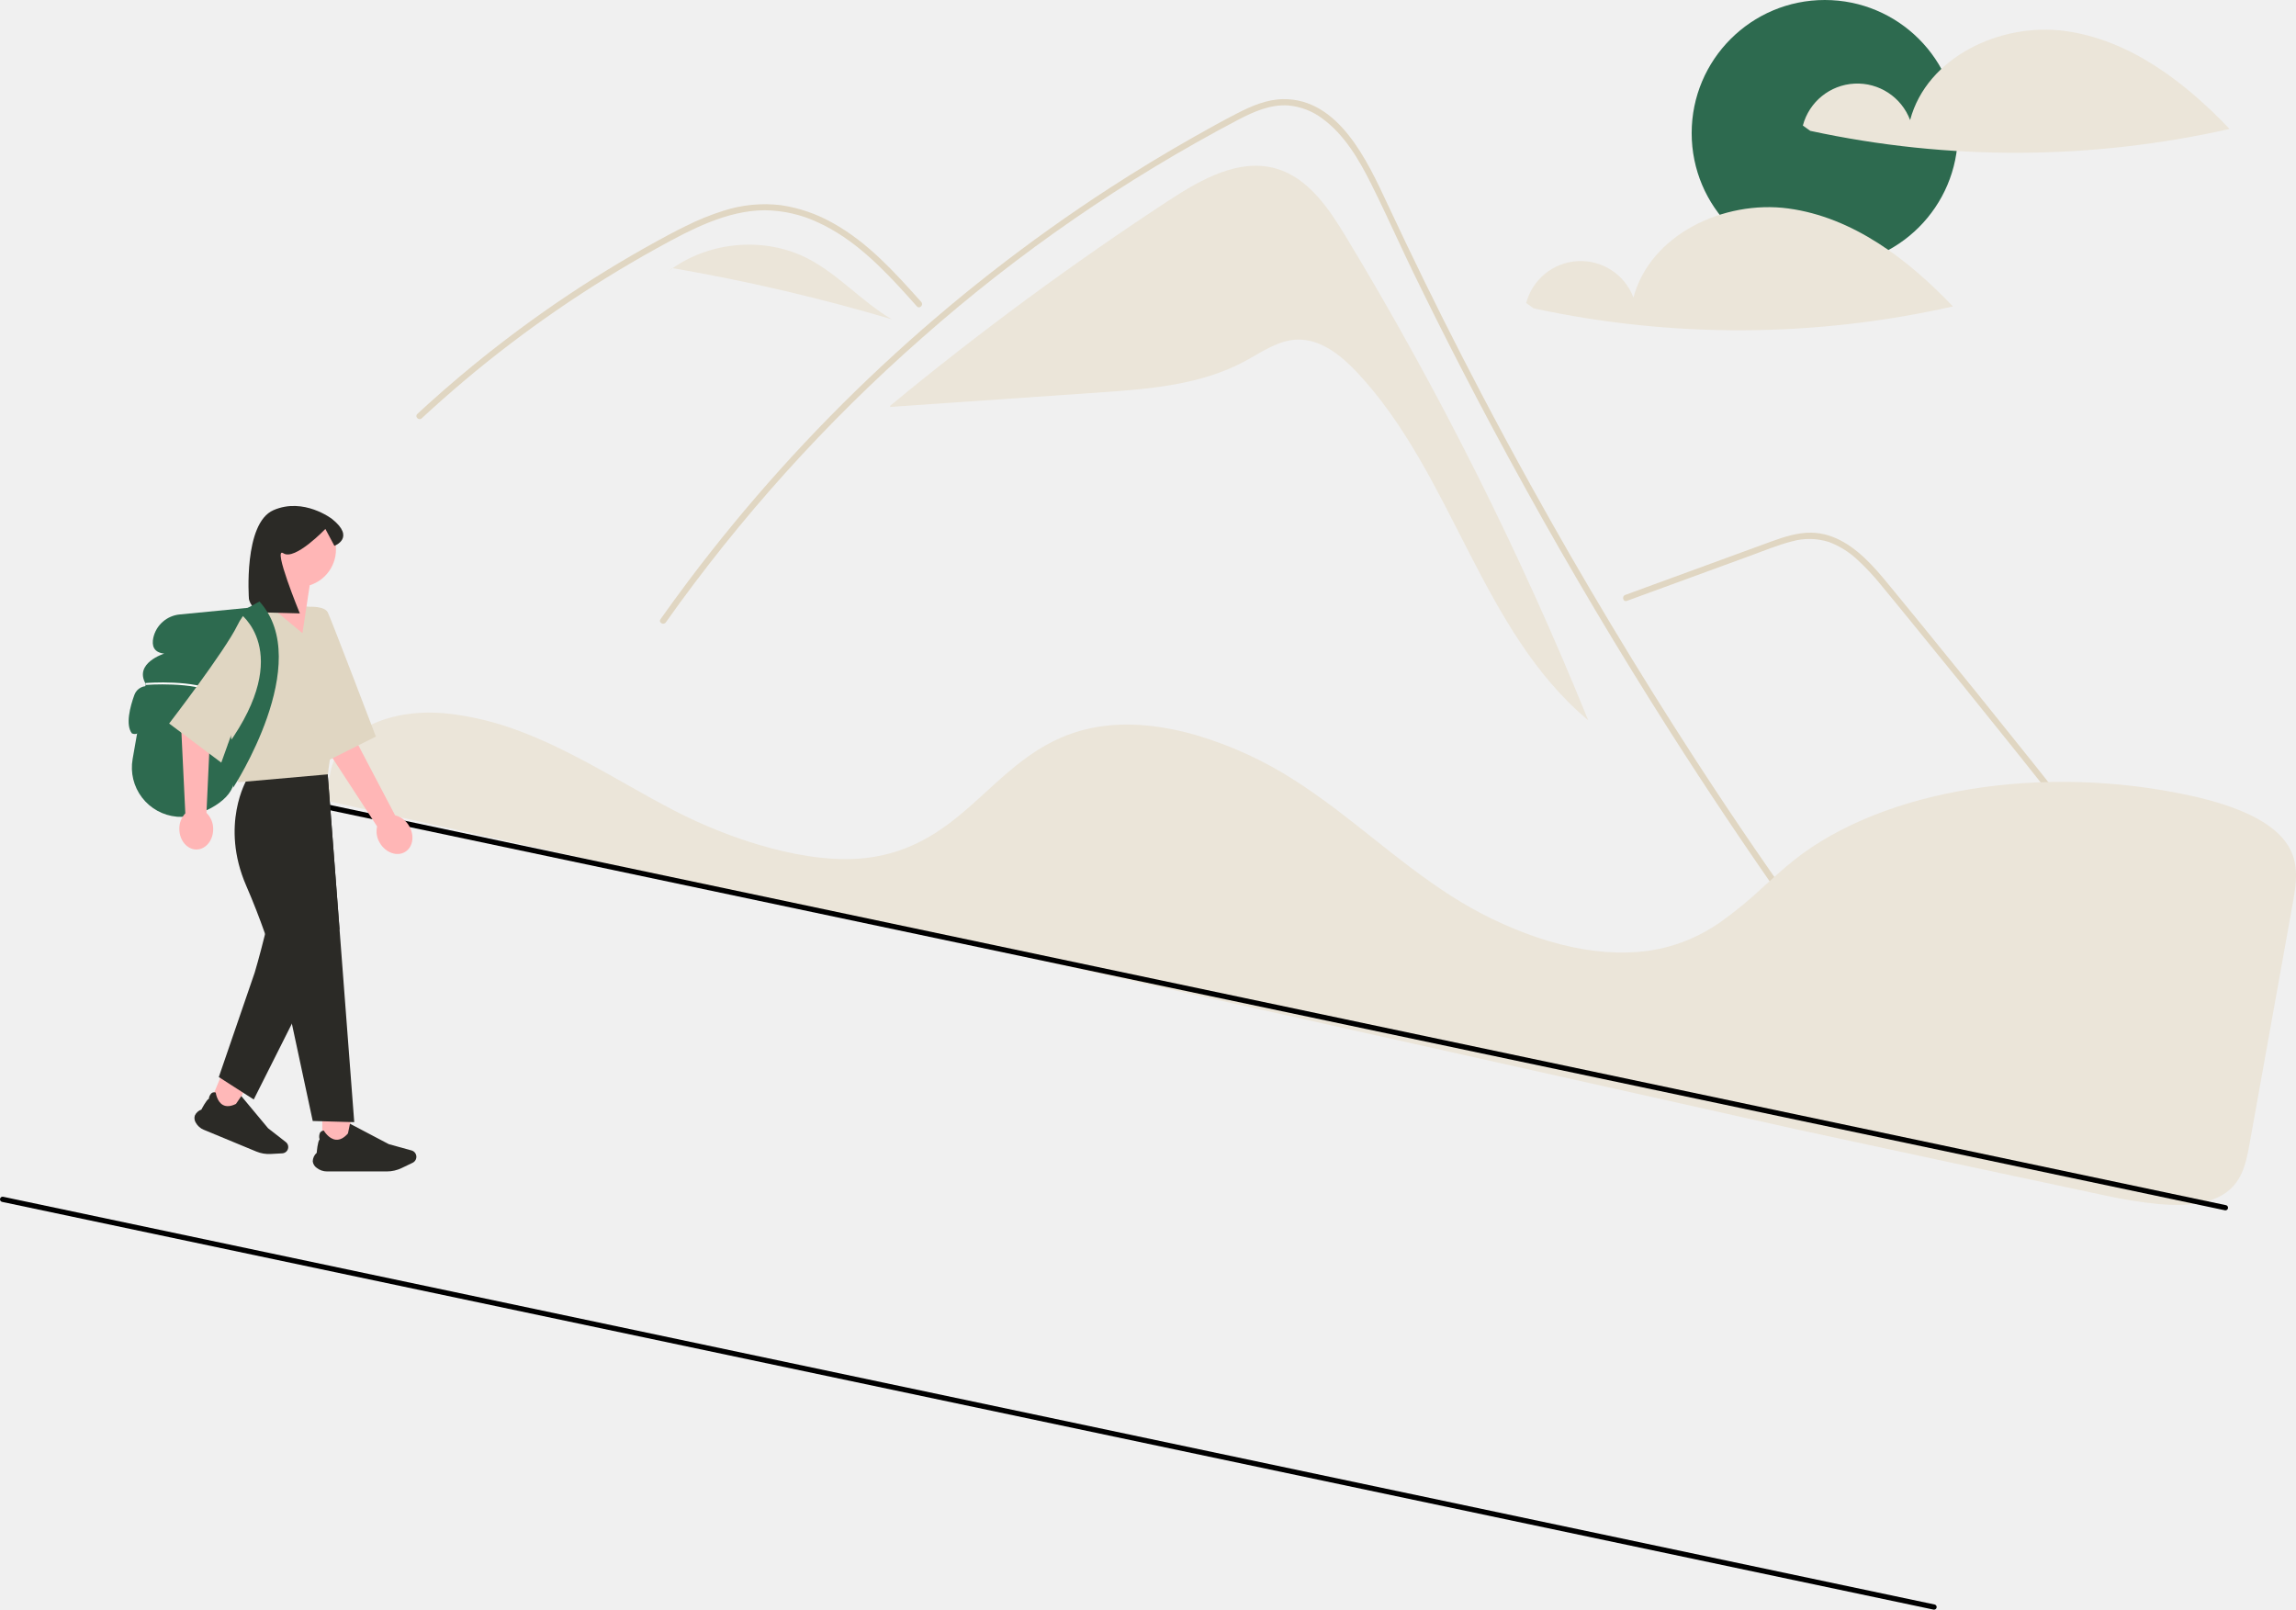
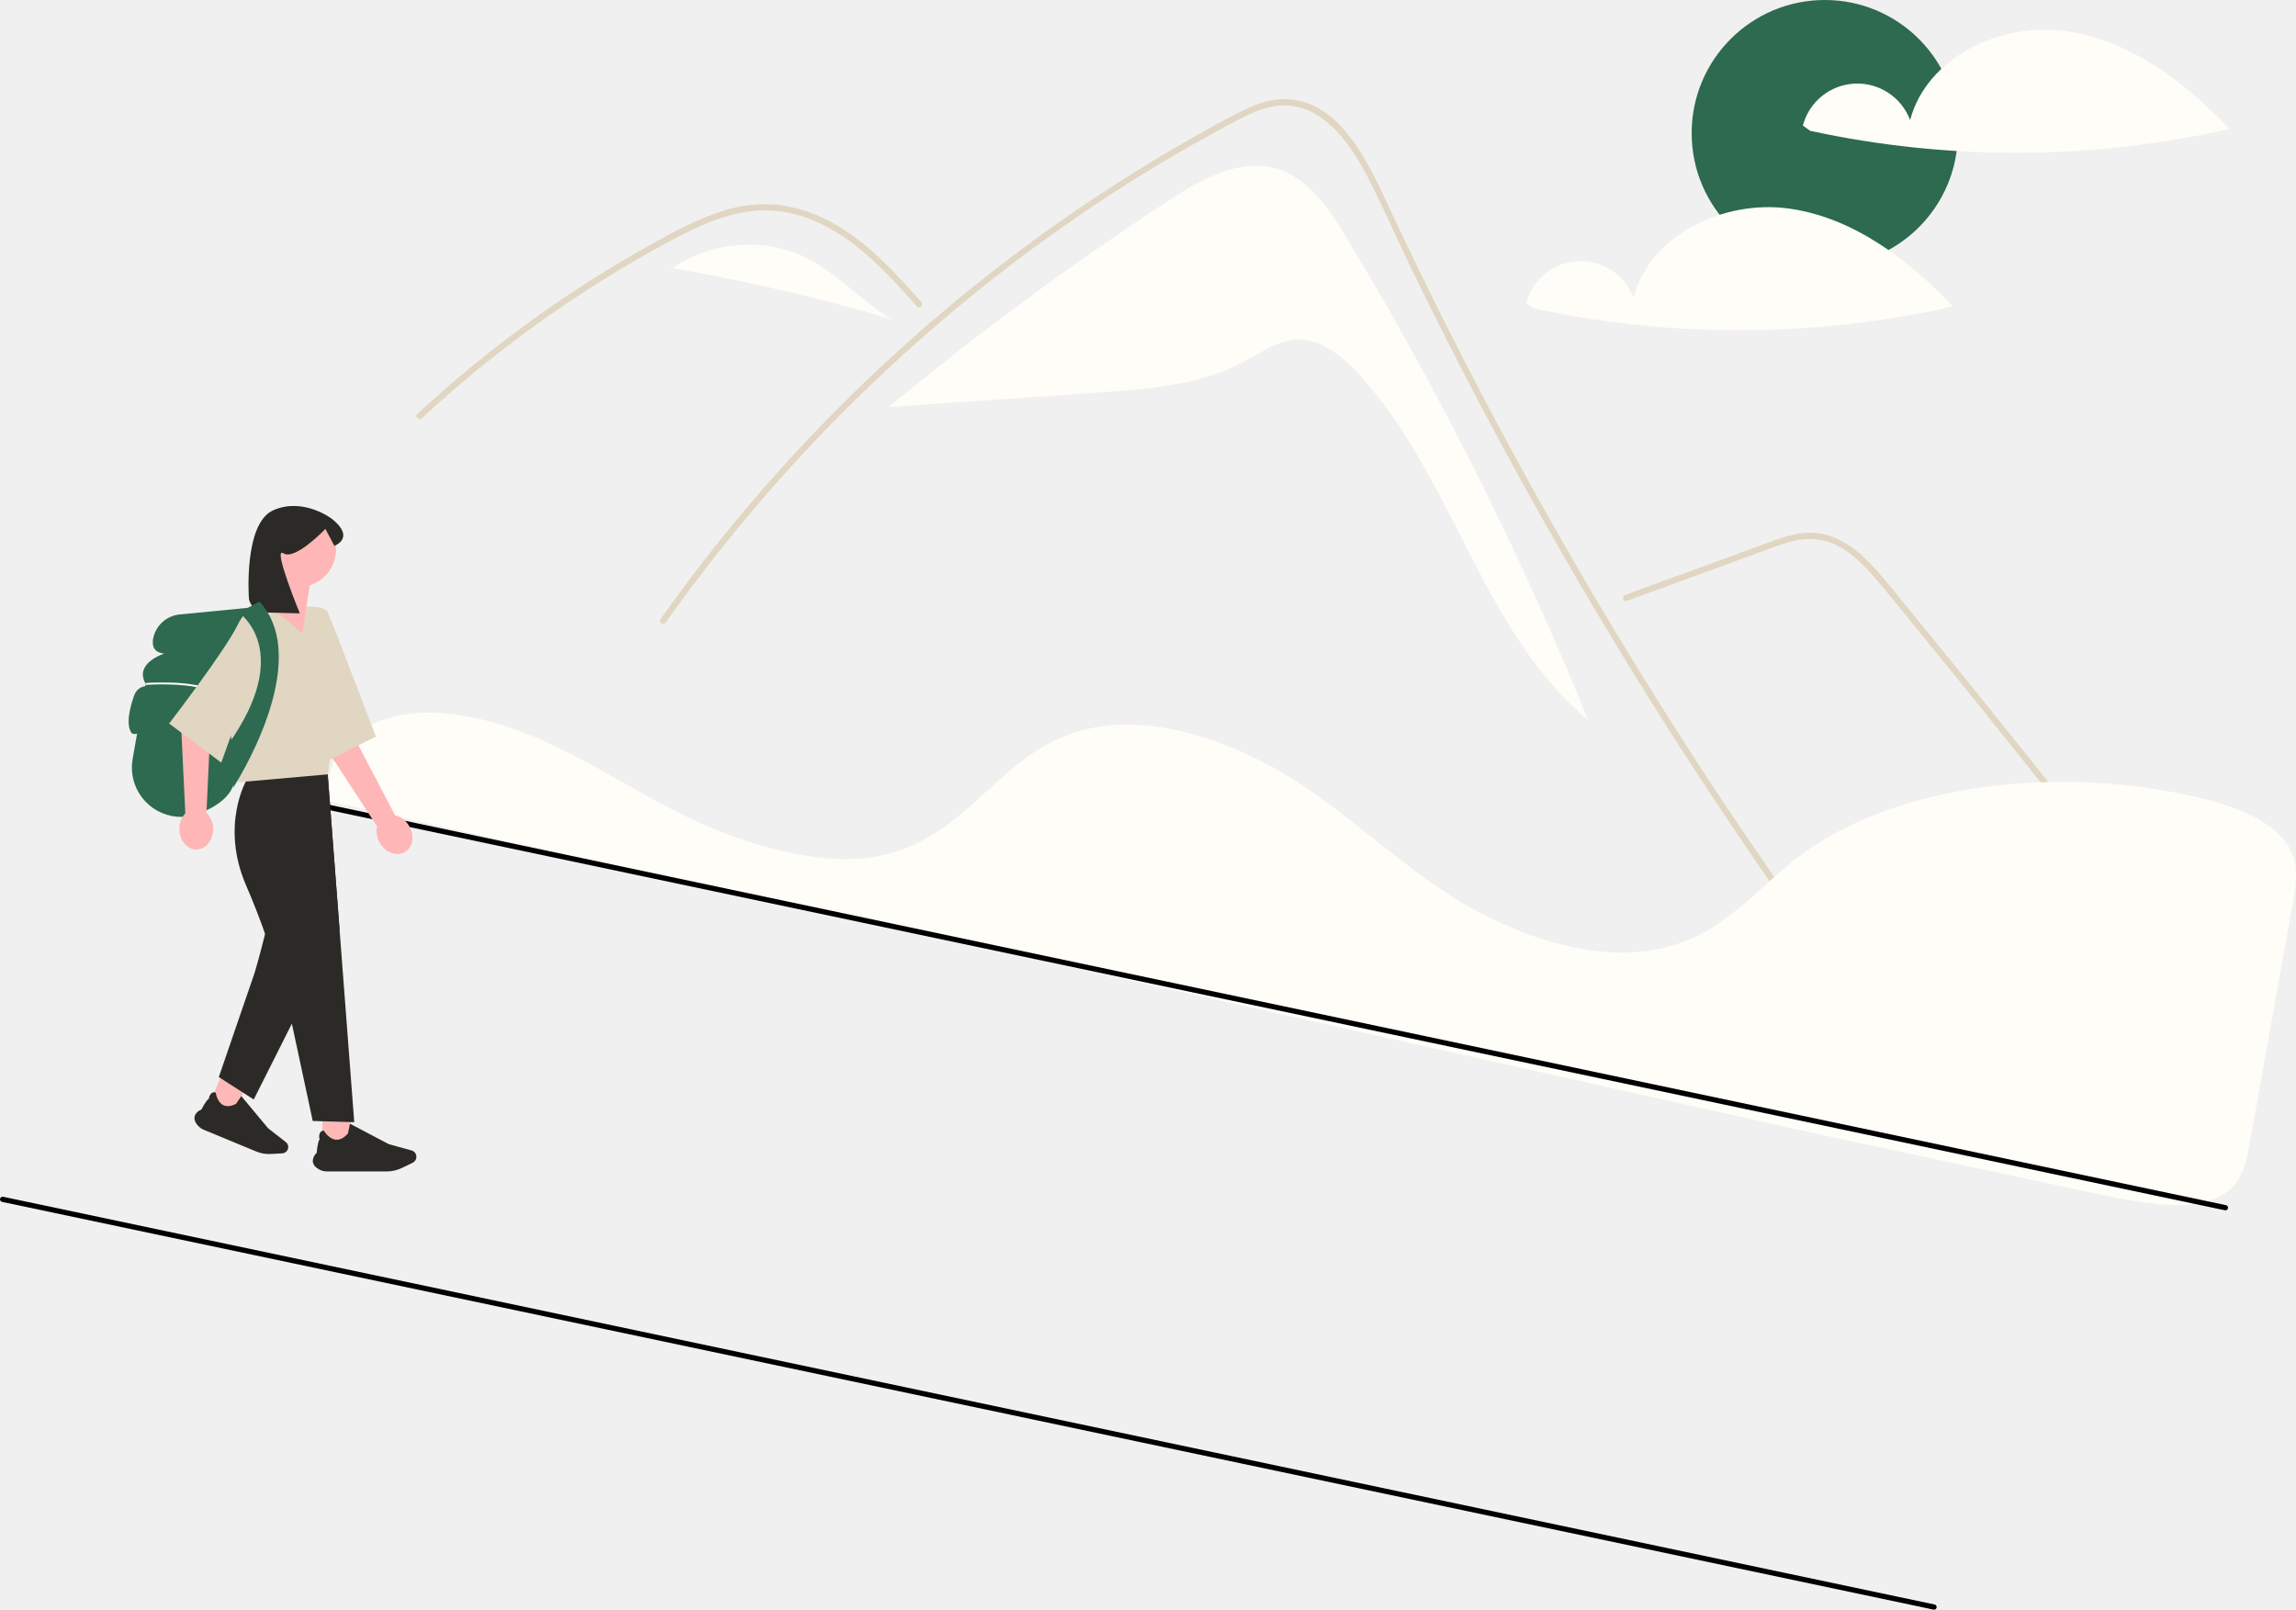
<svg xmlns="http://www.w3.org/2000/svg" width="960" height="673.008" viewBox="0 0 960 673.008">
  <g transform="translate(-490.363 -314)">
-     <path d="M689.013,157.628c-7.214-11.932-15.763-24.672-29.152-28.568-15.5-4.512-31.431,4.451-44.941,13.3a1309.632,1309.632,0,0,0-116.545,85.869l.04.463,86.968-6c20.945-1.444,42.609-3.088,61.118-13,7.024-3.76,13.87-8.782,21.829-9.132,9.888-.435,18.51,6.471,25.286,13.686C733.7,256.929,745.3,322.2,790.261,359.694A1427.009,1427.009,0,0,0,689.013,157.628Z" transform="translate(364.159 255.445)" fill="#ebe5d9" />
+     <path d="M689.013,157.628c-7.214-11.932-15.763-24.672-29.152-28.568-15.5-4.512-31.431,4.451-44.941,13.3a1309.632,1309.632,0,0,0-116.545,85.869l.04.463,86.968-6c20.945-1.444,42.609-3.088,61.118-13,7.024-3.76,13.87-8.782,21.829-9.132,9.888-.435,18.51,6.471,25.286,13.686C733.7,256.929,745.3,322.2,790.261,359.694A1427.009,1427.009,0,0,0,689.013,157.628Z" transform="translate(364.159 255.445)" fill="#fffdf8" />
    <path d="M943.433,521.962c-4.432-5.6-6.243-6.907-10.615-12.556q-53.4-69.062-100.379-142.789-31.912-50.073-60.658-102.069-13.686-24.719-26.621-49.827-10.037-19.468-19.627-39.168c-1.828-3.751-3.6-7.52-5.372-11.3-4.165-8.882-8.253-17.808-12.642-26.569-5-9.986-11.09-20.455-20.274-27.164a27.661,27.661,0,0,0-14.41-5.545c-7.477-.483-14.375,2.6-20.86,5.976a671.509,671.509,0,0,0-132.044,91.057A687.436,687.436,0,0,0,412.65,321.092c-.948,1.354-3.191.061-2.233-1.3q5.653-7.994,11.53-15.816A691.234,691.234,0,0,1,598.42,139.368q17.166-11.124,34.977-21.205c5.985-3.389,12-6.735,18.109-9.874,5.994-3.079,12.358-5.847,19.2-5.95,23.3-.362,35.366,26.026,43.653,43.782q3.906,8.382,7.908,16.713,15.121,31.627,31.407,62.676,10.051,19.17,20.542,38.116,32.649,59,69.4,115.608c32.459,49.991,64.66,94.152,101.638,140.9C946.279,521.427,944.459,523.273,943.433,521.962Z" transform="translate(356.107 253.115)" fill="#e0d6c2" />
    <path d="M526.146,185.3c-1.354-1.509-2.7-3.018-4.062-4.527-10.745-11.883-22.274-23.629-37.03-30.441a53.723,53.723,0,0,0-22.508-5.217c-8.054.026-15.928,2.139-23.37,5.1-3.518,1.406-6.96,3-10.348,4.7-3.872,1.949-7.675,4.027-11.461,6.123q-10.659,5.9-21.042,12.314-20.658,12.767-40.022,27.483-10.038,7.632-19.662,15.764-8.951,7.554-17.54,15.514c-1.224,1.13-3.053-.7-1.828-1.828,1.509-1.406,3.036-2.8,4.562-4.182q6.468-5.847,13.143-11.469,12.172-10.271,24.974-19.748,19.908-14.746,41.186-27.492,10.633-6.364,21.559-12.194c2.2-1.173,4.424-2.32,6.675-3.406a106.4,106.4,0,0,1,15.867-6.459,56.447,56.447,0,0,1,23.965-2.354,62.392,62.392,0,0,1,22.111,7.649c14.487,8.1,25.724,20.619,36.659,32.839C529.078,184.708,527.259,186.545,526.146,185.3Z" transform="translate(347.586 256.79)" fill="#e0d6c2" />
    <path d="M780.774,296.956l34.716-12.7,17.237-6.3c5.614-2.053,11.214-4.391,17.017-5.861a26.847,26.847,0,0,1,15.4.2,35.5,35.5,0,0,1,12.013,7.447,97.49,97.49,0,0,1,9.854,10.523c3.753,4.51,7.45,9.067,11.164,13.609q22.992,28.118,45.683,56.48t45.078,56.964q22.442,28.673,44.575,57.585,2.711,3.542,5.418,7.087c1,1.306,3.245.018,2.234-1.306q-22.3-29.2-44.9-58.167-22.663-29.033-45.639-57.82T904.36,307.369q-5.8-7.109-11.622-14.2c-3.273-3.989-6.509-8.021-10.1-11.734-6.59-6.815-14.823-12.839-24.678-13-5.794-.1-11.4,1.743-16.786,3.69-5.8,2.1-11.594,4.238-17.39,6.358l-34.959,12.786-8.74,3.2c-1.551.567-.881,3.068.688,2.495Z" transform="translate(389.802 268.28)" fill="#e0d6c2" />
-     <path d="M471.519,163.872c-17.642-9.067-40.235-7.291-56.446,4.037a805.062,805.062,0,0,1,91.6,21.378C494.174,181.965,484.4,170.492,471.519,163.872Z" transform="translate(356.553 258.205)" fill="#ebe5d9" />
-     <path d="M415.2,167.059l-3.4,2.761c1.149-.966,2.343-1.872,3.57-2.729Z" transform="translate(356.254 259.025)" fill="#ebe5d9" />
-     <path d="M346.115,339.954c-3.834-.857-7.716-1.534-11.55-2.005l-.558-.069c-25.451-3.03-46.937,7.593-49.978,24.712l-.54,3.1c-.338,1.959-.7,4.065-1.135,6.395-.21,1.15.946,2.327,2.627,2.7l612.1,136.83c43.224,9.345,86.309,18.578,128.051,27.439a193.877,193.877,0,0,0,23.693,3.832c11.925,1.01,20.656-.32,26.694-4.065h0c7.5-4.641,9.392-12.175,10.934-20.82,3.106-17.458,6.413-35.787,9.71-54.062,2.9-16.106,5.8-32.169,8.547-47.553,1.613-9.134,2.49-17.318-3.142-24.981-6.107-8.292-19.186-14.727-38.875-19.128l-.715-.159c-61.76-13.54-128.358-2.782-165.72,26.77-4.3,3.4-8.44,7.151-12.442,10.776A173.412,173.412,0,0,1,864.939,425.2a73.052,73.052,0,0,1-11.64,6.533c-.28.136-.6.278-.929.406-.769.347-1.564.669-2.33.944a67.706,67.706,0,0,1-13.811,3.707l-.471.071c-.356.061-.74.116-1.121.16a74.441,74.441,0,0,1-8.161.642c-11.8.337-24.648-1.822-38.186-6.419a165.61,165.61,0,0,1-35.553-17.189c-11.8-7.546-22.524-16.061-32.893-24.3-4.554-3.618-9.266-7.359-14-10.964-.89-.678-1.766-1.343-2.656-2.01-5.8-4.332-11.107-8.026-16.229-11.293a159.637,159.637,0,0,0-40.535-18.59c-15.13-4.4-29.061-5.6-41.395-3.574a66.188,66.188,0,0,0-10.1,2.477c-15.194,5.017-26.1,15-36.647,24.646-13.119,12-26.685,24.416-48.685,27.505-25.387,3.572-58.751-7.728-81.513-19.5-7.156-3.7-14.236-7.7-21.082-11.569q-4.148-2.344-8.306-4.671c-5.449-3.04-9.929-5.437-14.1-7.547l-1.318-.67c-.734-.368-1.469-.737-2.22-1.1-4.966-2.442-9.631-4.534-14.269-6.395l-1.1-.446c-2.206-.857-4.276-1.622-6.317-2.333l-.815-.283A119.2,119.2,0,0,0,346.115,339.954Z" transform="translate(344.432 274.575)" fill="#ebe5d9" />
+     <path d="M471.519,163.872c-17.642-9.067-40.235-7.291-56.446,4.037a805.062,805.062,0,0,1,91.6,21.378C494.174,181.965,484.4,170.492,471.519,163.872Z" transform="translate(356.553 258.205)" fill="#fffdf8" />
+     <path d="M415.2,167.059l-3.4,2.761c1.149-.966,2.343-1.872,3.57-2.729Z" transform="translate(356.254 259.025)" fill="#fffdf8" />
+     <path d="M346.115,339.954c-3.834-.857-7.716-1.534-11.55-2.005l-.558-.069c-25.451-3.03-46.937,7.593-49.978,24.712l-.54,3.1c-.338,1.959-.7,4.065-1.135,6.395-.21,1.15.946,2.327,2.627,2.7l612.1,136.83c43.224,9.345,86.309,18.578,128.051,27.439a193.877,193.877,0,0,0,23.693,3.832c11.925,1.01,20.656-.32,26.694-4.065h0c7.5-4.641,9.392-12.175,10.934-20.82,3.106-17.458,6.413-35.787,9.71-54.062,2.9-16.106,5.8-32.169,8.547-47.553,1.613-9.134,2.49-17.318-3.142-24.981-6.107-8.292-19.186-14.727-38.875-19.128l-.715-.159c-61.76-13.54-128.358-2.782-165.72,26.77-4.3,3.4-8.44,7.151-12.442,10.776A173.412,173.412,0,0,1,864.939,425.2a73.052,73.052,0,0,1-11.64,6.533c-.28.136-.6.278-.929.406-.769.347-1.564.669-2.33.944a67.706,67.706,0,0,1-13.811,3.707l-.471.071c-.356.061-.74.116-1.121.16a74.441,74.441,0,0,1-8.161.642c-11.8.337-24.648-1.822-38.186-6.419a165.61,165.61,0,0,1-35.553-17.189c-11.8-7.546-22.524-16.061-32.893-24.3-4.554-3.618-9.266-7.359-14-10.964-.89-.678-1.766-1.343-2.656-2.01-5.8-4.332-11.107-8.026-16.229-11.293a159.637,159.637,0,0,0-40.535-18.59c-15.13-4.4-29.061-5.6-41.395-3.574a66.188,66.188,0,0,0-10.1,2.477c-15.194,5.017-26.1,15-36.647,24.646-13.119,12-26.685,24.416-48.685,27.505-25.387,3.572-58.751-7.728-81.513-19.5-7.156-3.7-14.236-7.7-21.082-11.569q-4.148-2.344-8.306-4.671c-5.449-3.04-9.929-5.437-14.1-7.547l-1.318-.67c-.734-.368-1.469-.737-2.22-1.1-4.966-2.442-9.631-4.534-14.269-6.395l-1.1-.446c-2.206-.857-4.276-1.622-6.317-2.333l-.815-.283A119.2,119.2,0,0,0,346.115,339.954Z" transform="translate(344.432 274.575)" fill="#fffdf8" />
    <path d="M1077.643,542.508a1.091,1.091,0,0,1-.227-.023L269.846,372.013a1.091,1.091,0,1,1,.451-2.136l807.57,170.471a1.091,1.091,0,0,1-.224,2.159Z" transform="translate(343.213 277.542)" />
    <circle cx="55.657" cy="55.657" r="55.657" transform="translate(1197.682 314)" fill="#2d6a4f" />
-     <path d="M957.686,76.271c-26.974-3.646-57.769,10.933-64.76,37.239a23.568,23.568,0,0,0-44.846,2.3l3.088,2.212a406.267,406.267,0,0,0,175.329-.793C1007.735,97.512,984.66,79.917,957.686,76.271Z" transform="translate(396.091 250.684)" fill="#ebe5d9" />
-     <path d="M851.686,144.271c-26.974-3.646-57.769,10.933-64.76,37.239a23.568,23.568,0,0,0-44.846,2.3l3.088,2.212A406.267,406.267,0,0,0,920.5,185.23C901.735,165.512,878.66,147.917,851.686,144.271Z" transform="translate(386.412 256.893)" fill="#ebe5d9" />
+     <path d="M957.686,76.271c-26.974-3.646-57.769,10.933-64.76,37.239a23.568,23.568,0,0,0-44.846,2.3l3.088,2.212a406.267,406.267,0,0,0,175.329-.793C1007.735,97.512,984.66,79.917,957.686,76.271Z" transform="translate(396.091 250.684)" fill="#fffdf8" />
+     <path d="M851.686,144.271c-26.974-3.646-57.769,10.933-64.76,37.239a23.568,23.568,0,0,0-44.846,2.3l3.088,2.212A406.267,406.267,0,0,0,920.5,185.23C901.735,165.512,878.66,147.917,851.686,144.271Z" transform="translate(386.412 256.893)" fill="#fffdf8" />
    <g transform="translate(544.15 525.546)">
      <path d="M149.748,201.692l-30.623,2.978a12.544,12.544,0,0,0-11.146,9.781c-.661,3.186.061,6.1,4.574,6.605,0,0-12.825,3.943-7.723,12.688l-5.493,31.39a20.607,20.607,0,0,0,18.452,24.1q.246.022.493.039c7.885.565,21.629-5.936,23.191-13.686l1.67-40.769,6.606-33.128Z" transform="translate(-97.673 -159.317)" fill="#2d6a4f" />
      <path d="M106.564,240.506h0a5.577,5.577,0,0,0-6.719,3.477c-1.8,4.967-3.8,12.506-1.055,16.1,0,0,3.009,1.618,4.427-3s3.347-16.574,3.347-16.574Z" transform="translate(-97.44 -165.003)" fill="#2d6a4f" />
      <path d="M134.712,243.092c-8.523-5.041-28.655-3.548-28.855-3.533l-.061-.776c.837-.067,20.581-1.525,29.313,3.638Z" transform="translate(-98.671 -164.744)" fill="#fff" />
      <path d="M215.755,303.192l-20.329-31.174,12.271-3.151,15.588,29.685a9.284,9.284,0,0,1,5.758,4.285c2.478,4.02,1.789,8.942-1.538,10.992s-8.033.453-10.51-3.567a9.285,9.285,0,0,1-1.24-7.07Z" transform="translate(-111.869 -169.209)" fill="#ffb6b6" />
      <path d="M124.8,296.293l-1.793-37.174,12.182,3.481-1.546,33.493a9.284,9.284,0,0,1,2.8,6.607c.107,4.721-2.974,8.62-6.881,8.708s-7.161-3.667-7.268-8.388a9.285,9.285,0,0,1,2.5-6.727Z" transform="translate(-101.101 -167.773)" fill="#ffb6b6" />
      <rect width="11.745" height="15.48" transform="translate(92.713 267.553) rotate(180)" fill="#ffb8b8" />
      <path d="M183.574,497.243a3.841,3.841,0,0,1-1.612-2.7,4.917,4.917,0,0,1,1.663-3.567c.028-.359.394-4.809,1.208-5.606a3.864,3.864,0,0,1,.2-2.843,1.977,1.977,0,0,1,1.535-.837l.03,0,.015.027c.02.035,2,3.477,4.983,3.78,1.709.173,3.42-.706,5.086-2.614.06-.141.531-2.465.834-4l.012-.062,16.243,8.538,9.495,2.627a2.764,2.764,0,0,1,.46,5.155l-4.6,2.212a14.4,14.4,0,0,1-6.2,1.413H187.957A6.972,6.972,0,0,1,183.574,497.243Z" transform="translate(-104.985 -220.525)" fill="#2b2a26" />
      <rect width="11.2" height="14.762" transform="translate(43.878 254.959) rotate(-157.505)" fill="#ffb8b8" />
      <path d="M120.241,472.471a3.663,3.663,0,0,1-.435-2.966,4.689,4.689,0,0,1,2.767-2.536c.156-.306,2.1-4.094,3.11-4.5a3.685,3.685,0,0,1,1.211-2.433,1.885,1.885,0,0,1,1.658-.177l.028.008,0,.029c0,.038.495,3.794,3.011,5.148,1.443.776,3.271.626,5.435-.448.1-.1,1.367-1.978,2.2-3.223l.033-.05,11.2,13.449,7.407,5.779a2.636,2.636,0,0,1-1.475,4.71l-4.862.27a13.731,13.731,0,0,1-5.979-1.018l-22-9.109a6.649,6.649,0,0,1-3.308-2.936Z" transform="translate(-92.151 -214.59)" fill="#2b2a26" />
      <path d="M194.426,429.865l-17.353-.49L168.35,388.69l-.952-4.438s-3.8-15.008-10.241-33.1c-2.3-6.5-4.949-13.384-7.883-20.118-11.095-25.509.273-44.472.273-44.472l27.223-2.4,6.5-.574,5,65.486Z" transform="translate(-100.1 -172.23)" fill="#2b2a26" />
      <path d="M186.251,349.077,166.336,388.69l-15.939,31.7-14.609-9.38,14.994-43.645s1.946-6.433,4.361-16.205a364.445,364.445,0,0,0,7.56-38.731,54.511,54.511,0,0,1,12.054-28.259l6.5-.574Z" transform="translate(-98.087 -172.23)" fill="#2b2a26" />
      <path d="M179.918,201.149l-17.1-1.655-18.4,38.6,5.712,36.424,37.514-3.31s1.9-16.865,5.837-27.249a15.243,15.243,0,0,0-.237-11.341l-13.322-31.469Z" transform="translate(-104.357 -158.994)" fill="#e0d6c2" />
      <path d="M161.582,203.624l-2.758-4.137s-7.817-1.262-12.991,9.413-28.538,41.047-28.538,41.047L139.1,266.3l22.482-62.677Z" transform="translate(-100.364 -158.986)" fill="#e0d6c2" />
      <path d="M184.108,202.534l1.655-1.1s6.322-.426,7.723,2.383,20.092,51.873,20.092,51.873l-24.921,12.461-4.549-65.614Z" transform="translate(-110.202 -159.275)" fill="#e0d6c2" />
      <path d="M162.321,170.64A15.681,15.681,0,1,1,182.7,185.6l-3.031,20.034L164.215,192.76a38.93,38.93,0,0,0,5.129-9.047,15.664,15.664,0,0,1-7.023-13.073Z" transform="translate(-106.994 -152.436)" fill="#ffb6b6" />
      <path d="M156.386,190.808s.732,5.556,7.517,5.737l13.762.368s-11.634-28.312-6.85-25.122,17.54-10.182,17.54-10.182l3.764,7.059s8.992-3.256-.973-11.23c0,0-11.891-9.193-24.514-3.673s-10.245,37.043-10.245,37.043Z" transform="translate(-106.094 -152)" fill="#2b2a26" />
      <path d="M150.735,203.521s23.439,15.933-4.673,55.294L148.3,276.7s34.231-52.381,11-77.853l-8.567,4.673Z" transform="translate(-104.6 -158.898)" fill="#2d6a4f" />
    </g>
    <path d="M1077.643,542.508a1.091,1.091,0,0,1-.227-.023L269.846,372.013a1.091,1.091,0,1,1,.451-2.136l807.57,170.471a1.091,1.091,0,0,1-.224,2.159Z" transform="translate(221.383 444.5)" />
  </g>
</svg>
